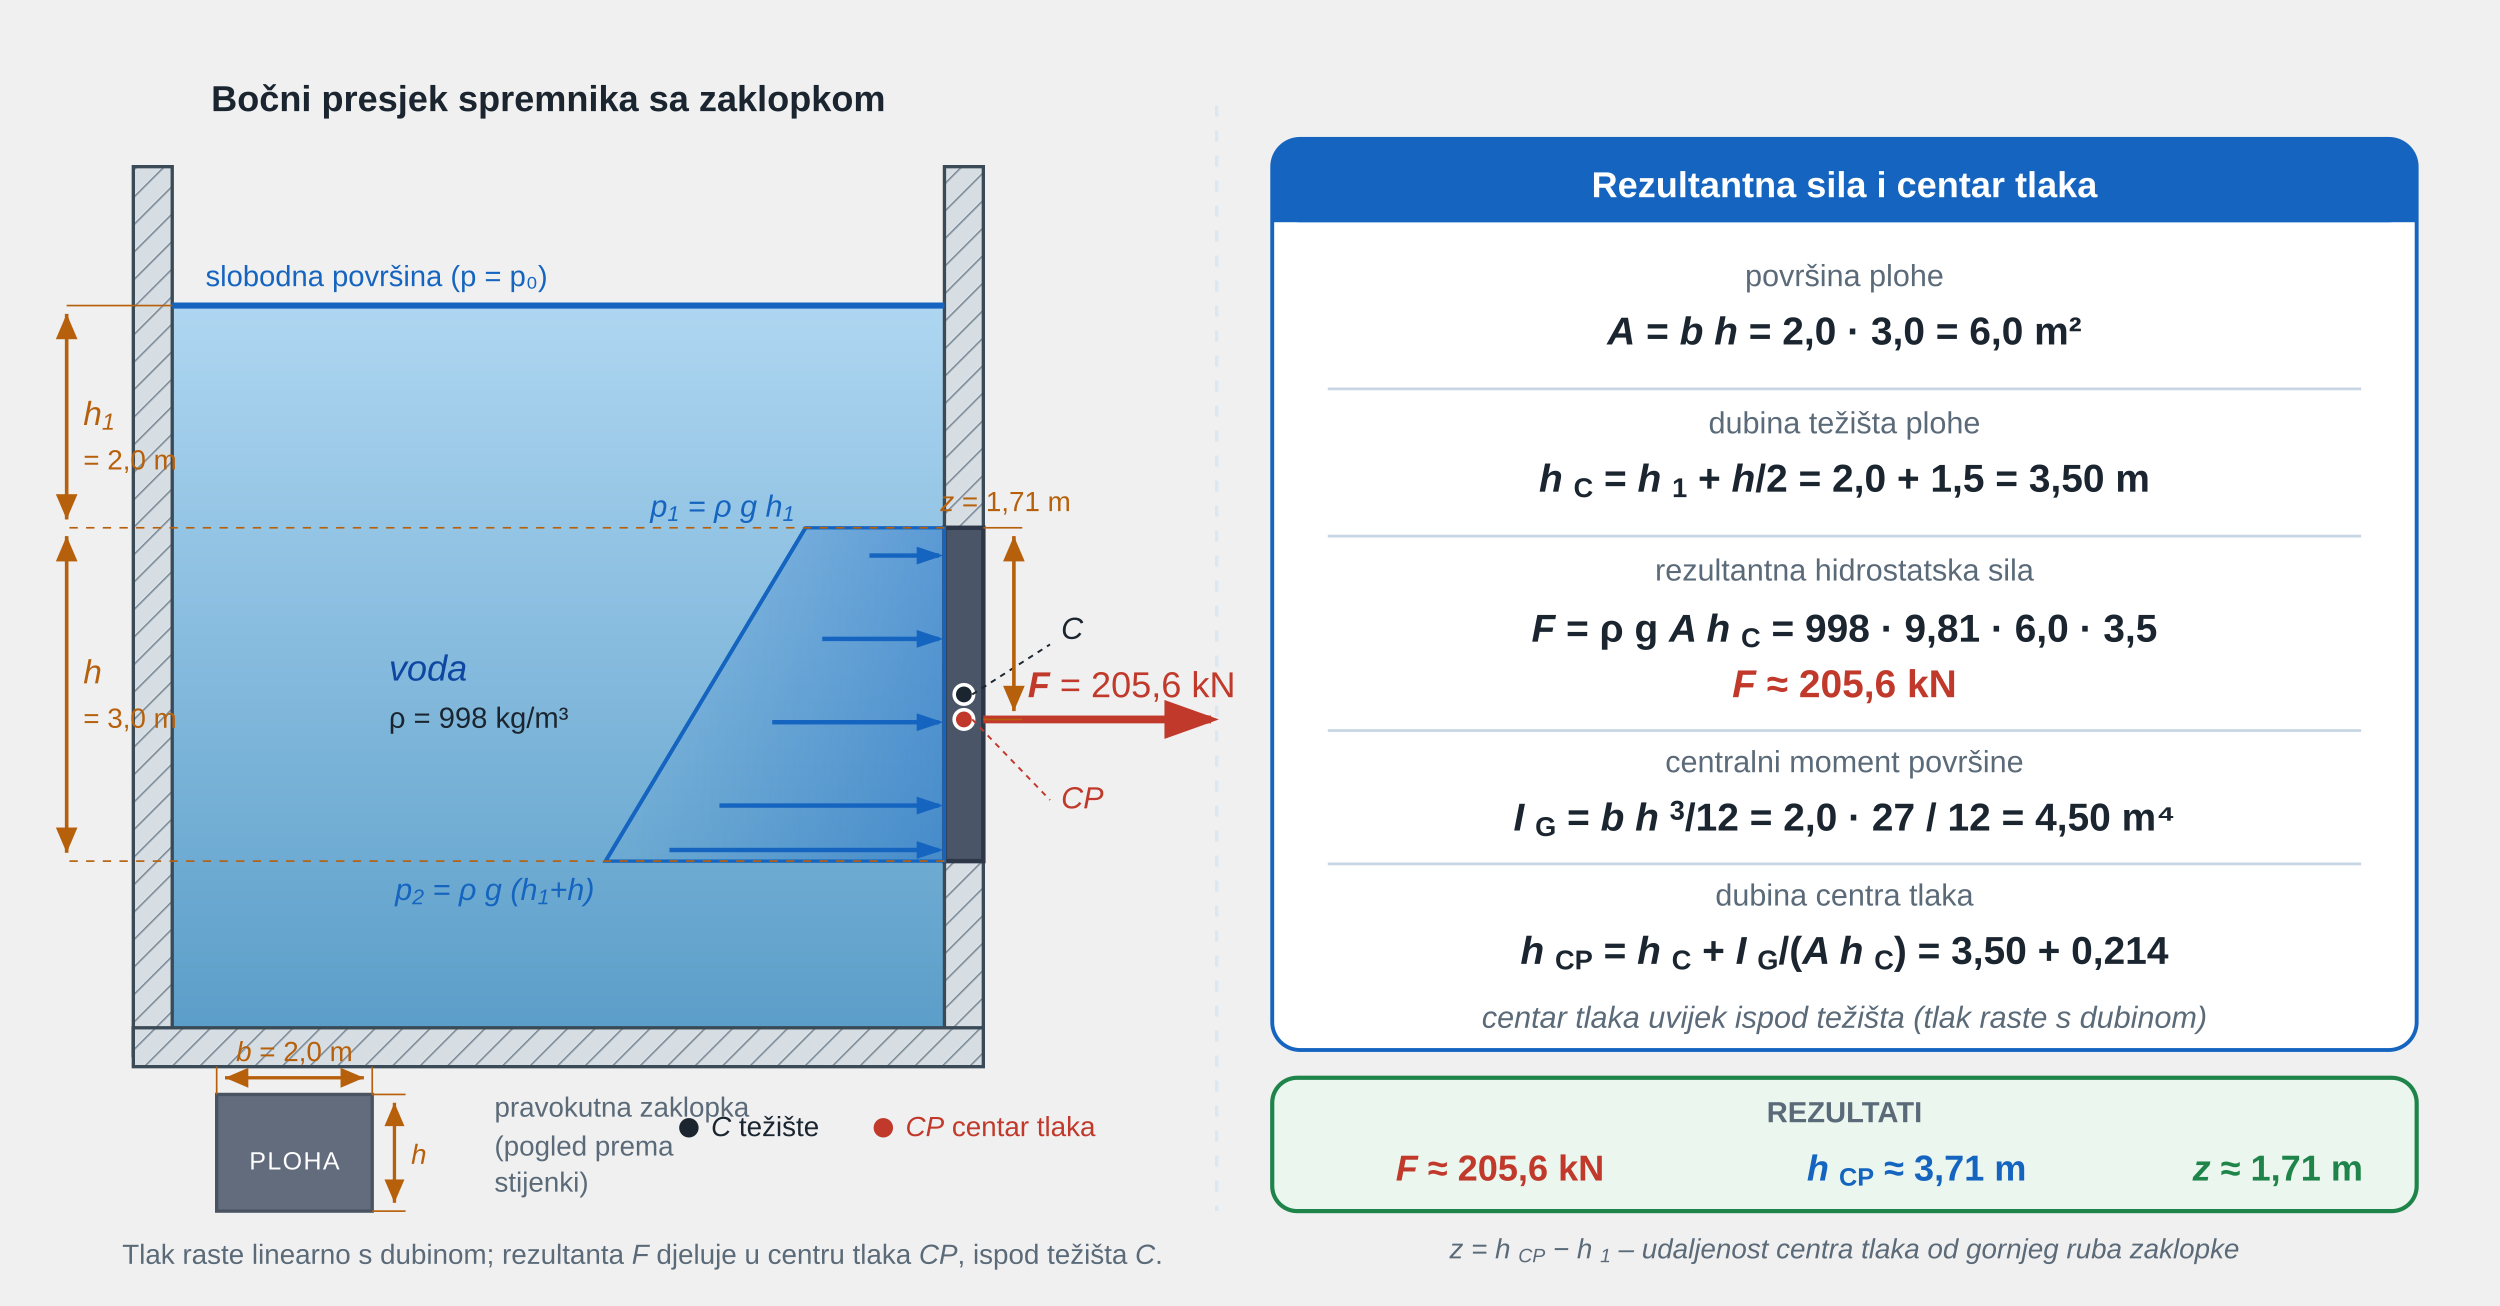
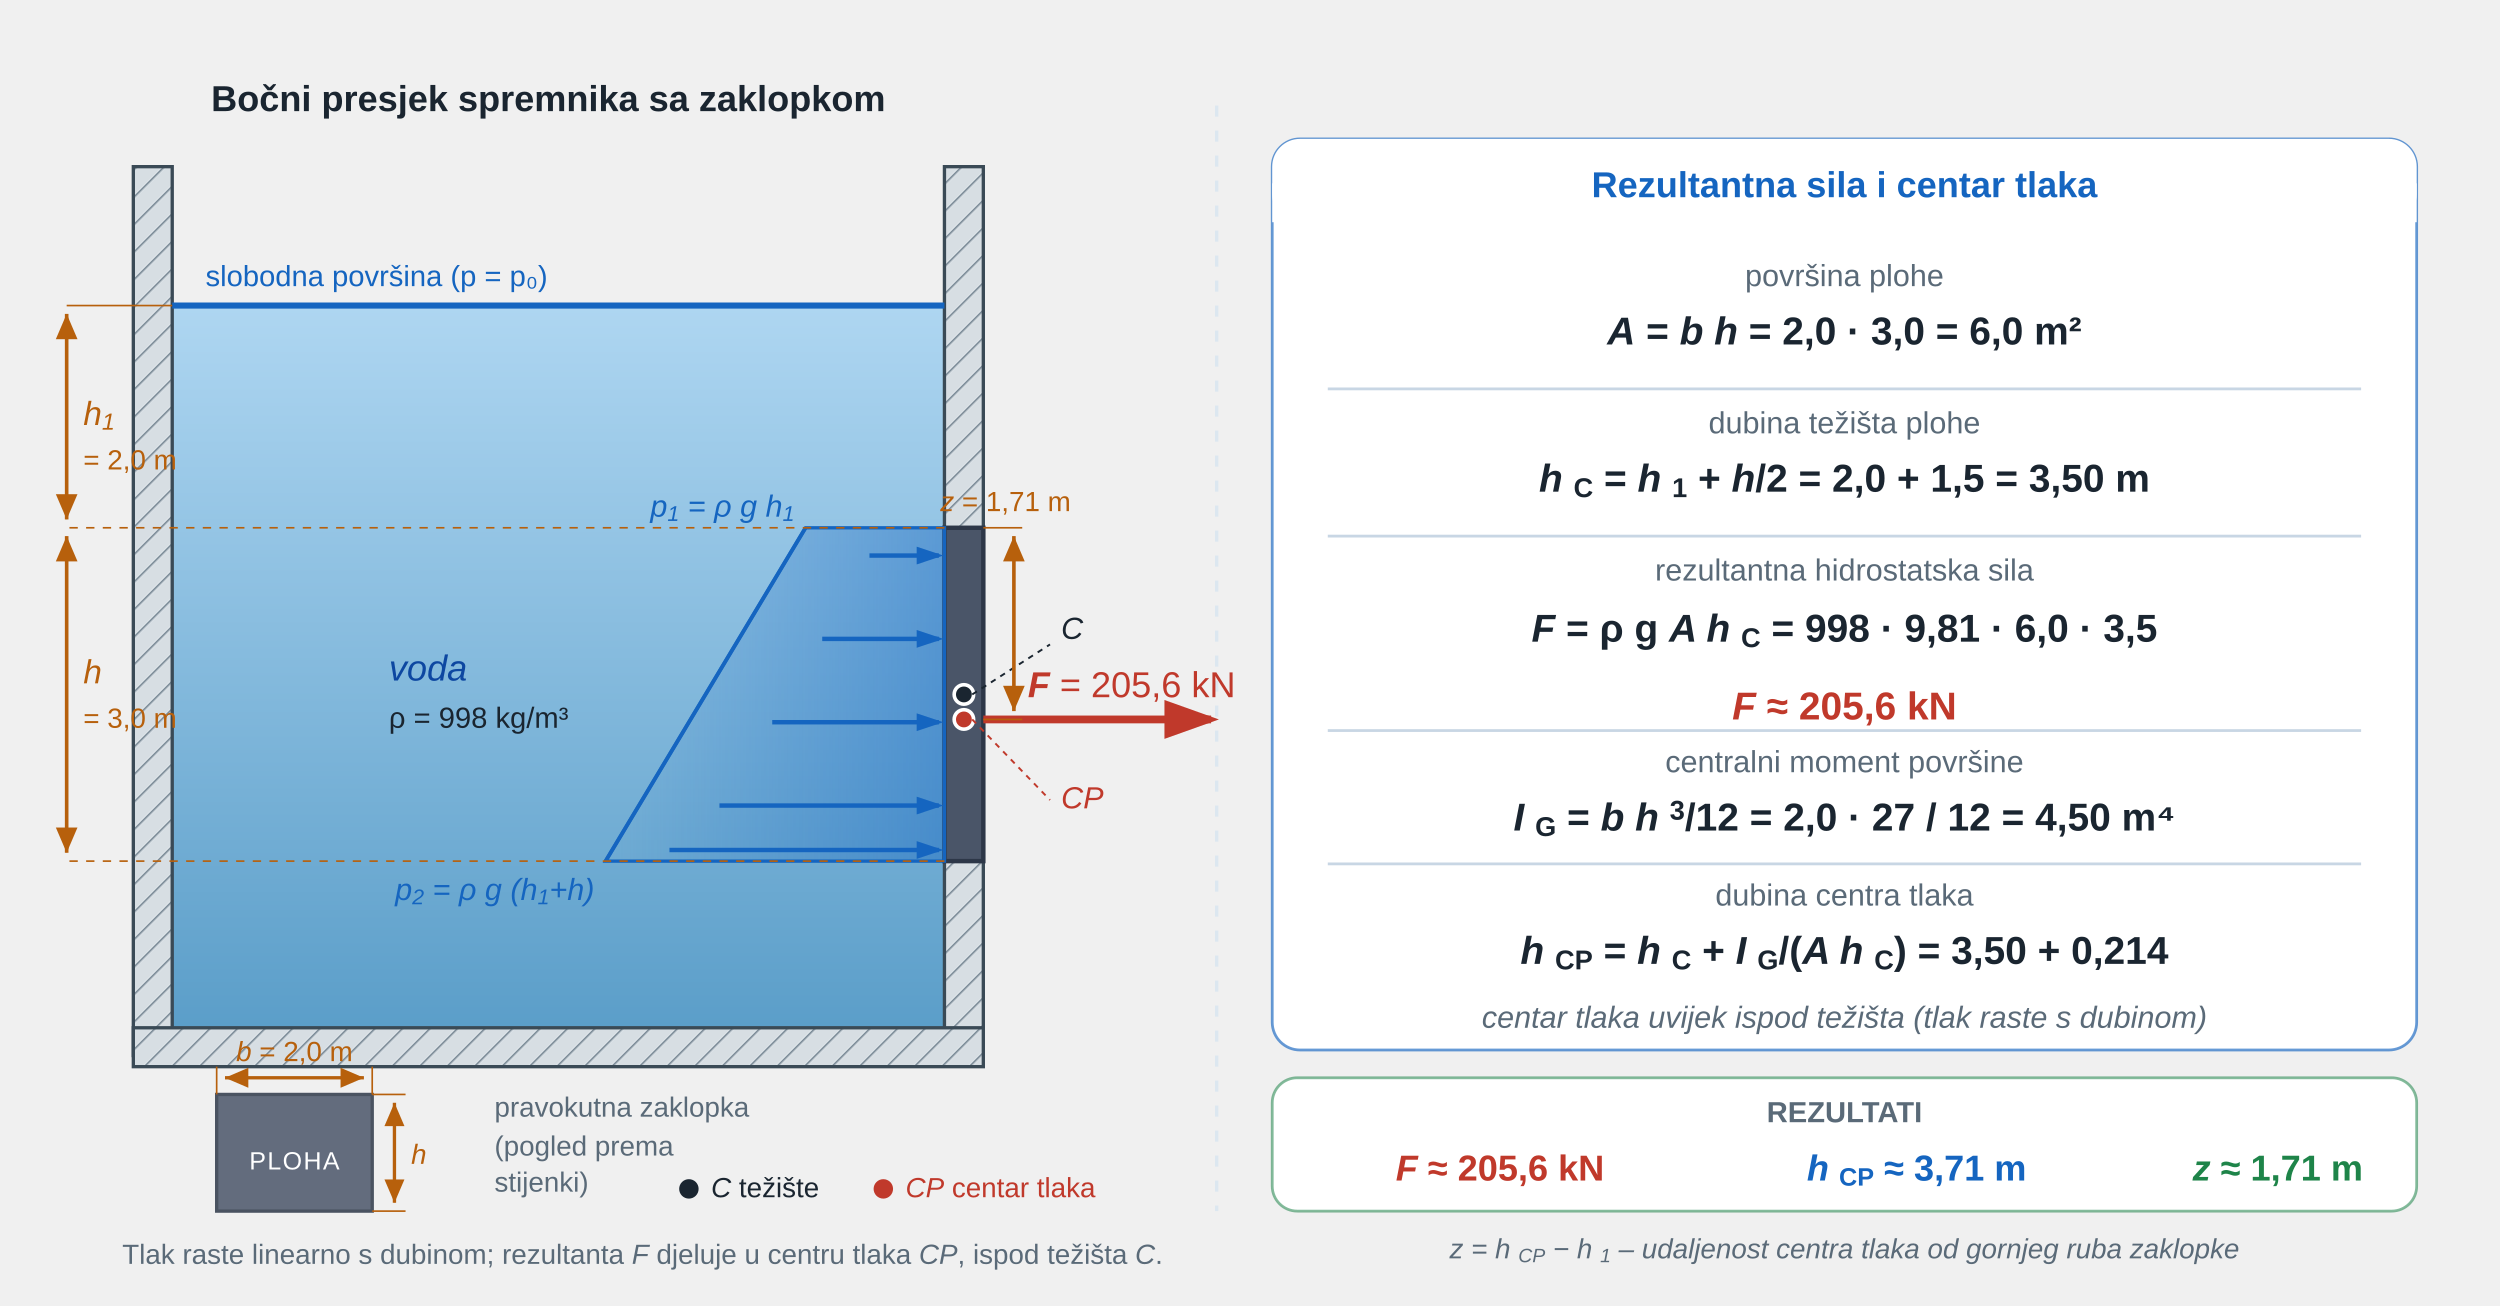
<svg xmlns="http://www.w3.org/2000/svg" viewBox="0 0 900 470" role="img" aria-labelledby="u05v1pz_title u05v1pz_desc" preserveAspectRatio="xMidYMid meet" style="display:block;width:100%;max-width:880px;height:auto;">
  <defs>
    <linearGradient id="u05v1pz_voda" x1="0" y1="0" x2="0" y2="1">
      <stop offset="0" stop-color="#aed6f1" />
      <stop offset="1" stop-color="#5b9ec9" />
    </linearGradient>
    <linearGradient id="u05v1pz_press" x1="0" y1="0" x2="1" y2="0">
      <stop offset="0" stop-color="#1565c0" stop-opacity="0" />
      <stop offset="1" stop-color="#1565c0" stop-opacity="0.45" />
    </linearGradient>
    <pattern id="u05v1pz_hatch" width="7" height="7" patternUnits="userSpaceOnUse" patternTransform="rotate(45)">
      <rect width="7" height="7" fill="#d7dee3" />
      <line x1="0" y1="0" x2="0" y2="7" stroke="#7a8a96" stroke-width="1.1" />
    </pattern>
    <marker id="u05v1pz_pr" markerWidth="6" markerHeight="4" refX="5" refY="2" orient="auto">
      <path d="M0,0 L0,4 L6,2 z" fill="#1565c0" />
    </marker>
    <marker id="u05v1pz_force" markerWidth="7" markerHeight="5" refX="6" refY="2.5" orient="auto">
      <path d="M0,0 L0,5 L7,2.5 z" fill="#c0392b" />
    </marker>
    <marker id="u05v1pz_dim" markerWidth="7" markerHeight="6" refX="7" refY="3" orient="auto">
      <path d="M0,0 L0,6 L7,3 z" fill="#b7600c" />
    </marker>
    <marker id="u05v1pz_dimL" markerWidth="7" markerHeight="6" refX="7" refY="3" orient="auto-start-reverse">
      <path d="M0,0 L0,6 L7,3 z" fill="#b7600c" />
    </marker>
  </defs>
  <line x1="438" y1="38" x2="438" y2="436" stroke="#dce7f0" stroke-width="1.2" stroke-dasharray="4,5" />
  <rect x="60" y="110" width="280" height="260" fill="url(#u05v1pz_voda)" />
  <rect x="340" y="60" width="14" height="130" fill="url(#u05v1pz_hatch)" stroke="#3a4a56" stroke-width="1.2" />
  <rect x="340" y="310" width="14" height="70" fill="url(#u05v1pz_hatch)" stroke="#3a4a56" stroke-width="1.2" />
  <rect x="340" y="190" width="14" height="120" fill="#4a5568" stroke="#2d3748" stroke-width="1.6" />
  <rect x="48" y="60" width="14" height="320" fill="url(#u05v1pz_hatch)" stroke="#3a4a56" stroke-width="1.2" />
  <rect x="48" y="370" width="306" height="14" fill="url(#u05v1pz_hatch)" stroke="#3a4a56" stroke-width="1.2" />
  <line x1="62" y1="110" x2="340" y2="110" stroke="#1565c0" stroke-width="2.2" />
  <polygon points="340,190 290,190 218,310 340,310" fill="url(#u05v1pz_press)" stroke="#1565c0" stroke-width="1.2" />
  <line x1="290" y1="190" x2="218" y2="310" stroke="#1565c0" stroke-width="1.4" />
  <line x1="313" y1="200" x2="338" y2="200" stroke="#1565c0" stroke-width="1.6" marker-end="url(#u05v1pz_pr)" />
  <line x1="296" y1="230" x2="338" y2="230" stroke="#1565c0" stroke-width="1.6" marker-end="url(#u05v1pz_pr)" />
  <line x1="278" y1="260" x2="338" y2="260" stroke="#1565c0" stroke-width="1.6" marker-end="url(#u05v1pz_pr)" />
  <line x1="259" y1="290" x2="338" y2="290" stroke="#1565c0" stroke-width="1.6" marker-end="url(#u05v1pz_pr)" />
  <line x1="241" y1="306" x2="338" y2="306" stroke="#1565c0" stroke-width="1.6" marker-end="url(#u05v1pz_pr)" />
  <circle cx="347" cy="250" r="3.5" fill="#1a2530" stroke="white" stroke-width="1.3" />
  <circle cx="347" cy="259" r="3.5" fill="#c0392b" stroke="white" stroke-width="1.3" />
  <line x1="354" y1="259" x2="436" y2="259" stroke="#c0392b" stroke-width="2.8" marker-end="url(#u05v1pz_force)" />
  <line x1="350" y1="250" x2="378" y2="232" stroke="#1a2530" stroke-width="0.7" stroke-dasharray="2,2" />
  <line x1="350" y1="259" x2="378" y2="288" stroke="#c0392b" stroke-width="0.7" stroke-dasharray="2,2" />
-   <g>
+   <g transform="translate(0 22)">
    <circle cx="248" cy="406" r="3.5" fill="#1a2530" />
    <circle cx="318" cy="406" r="3.5" fill="#c0392b" />
    <text x="256" y="409" font-family="'Segoe UI',Arial,sans-serif" font-size="10" fill="#1a2530">
      <tspan font-style="italic">C</tspan> težište</text>
    <text x="326" y="409" font-family="'Segoe UI',Arial,sans-serif" font-size="10" fill="#c0392b">
      <tspan font-style="italic">CP</tspan> centar tlaka</text>
  </g>
  <g>
    <rect x="78" y="394" width="56" height="42" fill="#4a5568" stroke="#2d3748" stroke-width="1.2" opacity="0.85" />
    <line x1="78" y1="394" x2="78" y2="384" stroke="#b7600c" stroke-width="0.6" />
    <line x1="134" y1="394" x2="134" y2="384" stroke="#b7600c" stroke-width="0.6" />
    <line x1="81" y1="388" x2="131" y2="388" stroke="#b7600c" stroke-width="1.2" marker-start="url(#u05v1pz_dimL)" marker-end="url(#u05v1pz_dim)" />
    <line x1="134" y1="394" x2="146" y2="394" stroke="#b7600c" stroke-width="0.6" />
    <line x1="134" y1="436" x2="146" y2="436" stroke="#b7600c" stroke-width="0.6" />
    <line x1="142" y1="397" x2="142" y2="433" stroke="#b7600c" stroke-width="1.2" marker-start="url(#u05v1pz_dimL)" marker-end="url(#u05v1pz_dim)" />
    <text x="106" y="421" font-family="'Segoe UI',Arial,sans-serif" font-size="9" fill="white" text-anchor="middle" letter-spacing="0.5">PLOHA</text>
    <text x="178" y="402" font-family="'Segoe UI',Arial,sans-serif" font-size="10" fill="#5a6a78">pravokutna zaklopka</text>
    <text x="178" y="416" font-family="'Segoe UI',Arial,sans-serif" font-size="10" fill="#5a6a78">(pogled prema</text>
    <text x="178" y="429" font-family="'Segoe UI',Arial,sans-serif" font-size="10" fill="#5a6a78">stijenki)</text>
    <text x="106" y="382" font-family="'Segoe UI',Arial,sans-serif" font-size="10" fill="#b7600c" text-anchor="middle">
      <tspan font-style="italic">b</tspan> = 2,0 m</text>
    <text x="148" y="419" font-family="'Segoe UI',Arial,sans-serif" font-size="10" fill="#b7600c">
      <tspan font-style="italic">h</tspan>
    </text>
  </g>
-   <rect x="458" y="50" width="412" height="328" rx="10" fill="#ffffff" stroke="#1565c0" stroke-width="1.4" />
-   <rect x="458" y="50" width="412" height="30" rx="10" fill="#1565c0" />
-   <rect x="458" y="66" width="412" height="14" fill="#1565c0" />
+   <rect x="458" y="50" width="412" height="328" rx="10" fill="white" stroke="#1565c0" stroke-width="1" stroke-opacity="0.65" />
+   <rect x="458" y="50" width="412" height="30" rx="10" fill="white" stroke="none" />
+   <rect x="458" y="66" width="412" height="14" fill="white" stroke="none" />
  <line x1="478" y1="140" x2="850" y2="140" stroke="#c8d6e4" stroke-width="1" />
  <line x1="478" y1="193" x2="850" y2="193" stroke="#c8d6e4" stroke-width="1" />
  <line x1="478" y1="263" x2="850" y2="263" stroke="#c8d6e4" stroke-width="1" />
  <line x1="478" y1="311" x2="850" y2="311" stroke="#c8d6e4" stroke-width="1" />
-   <rect x="458" y="388" width="412" height="48" rx="9" fill="#eaf6ee" stroke="#1e8449" stroke-width="1.5" />
+   <rect x="458" y="388" width="412" height="48" rx="9" fill="white" stroke="#1e8449" stroke-width="1" stroke-opacity="0.55" />
  <line x1="62" y1="110" x2="24" y2="110" stroke="#b7600c" stroke-width="0.6" />
  <line x1="340" y1="190" x2="24" y2="190" stroke="#b7600c" stroke-width="0.6" stroke-dasharray="3,3" />
  <line x1="24" y1="113" x2="24" y2="187" stroke="#b7600c" stroke-width="1.3" marker-start="url(#u05v1pz_dimL)" marker-end="url(#u05v1pz_dim)" />
  <line x1="340" y1="310" x2="24" y2="310" stroke="#b7600c" stroke-width="0.6" stroke-dasharray="3,3" />
  <line x1="24" y1="193" x2="24" y2="307" stroke="#b7600c" stroke-width="1.3" marker-start="url(#u05v1pz_dimL)" marker-end="url(#u05v1pz_dim)" />
  <line x1="354" y1="190" x2="368" y2="190" stroke="#b7600c" stroke-width="0.6" />
  <line x1="354" y1="259" x2="368" y2="259" stroke="#b7600c" stroke-width="0.6" />
  <line x1="365" y1="193" x2="365" y2="256" stroke="#b7600c" stroke-width="1.3" marker-start="url(#u05v1pz_dimL)" marker-end="url(#u05v1pz_dim)" />
  <text x="76" y="40" font-family="'Segoe UI',Arial,sans-serif" font-size="13" font-weight="700" fill="#1a2530">Bočni presjek spremnika sa zaklopkom</text>
  <text x="74" y="103" font-family="'Segoe UI',Arial,sans-serif" font-size="10.5" fill="#1565c0">slobodna površina (p = p₀)</text>
  <text x="140" y="245" font-family="'Segoe UI',Arial,sans-serif" font-size="13" font-style="italic" fill="#0d47a1">voda</text>
  <text x="140" y="262" font-family="'Segoe UI',Arial,sans-serif" font-size="10.5" fill="#1a2530">ρ = 998 kg/m³</text>
  <text x="286" y="186" font-family="'Segoe UI',Arial,sans-serif" font-size="11" fill="#1565c0" text-anchor="end" font-style="italic">p<tspan baseline-shift="sub" font-size="0.7em">1</tspan> = ρ g h<tspan baseline-shift="sub" font-size="0.7em">1</tspan>
  </text>
  <text x="214" y="324" font-family="'Segoe UI',Arial,sans-serif" font-size="11" fill="#1565c0" text-anchor="end" font-style="italic">p<tspan baseline-shift="sub" font-size="0.7em">2</tspan> = ρ g (h<tspan baseline-shift="sub" font-size="0.7em">1</tspan>+h)</text>
  <text x="370" y="251" font-family="'Segoe UI',Arial,sans-serif" font-size="13" fill="#c0392b">
    <tspan font-weight="700" font-style="italic">F</tspan> = 205,6 kN</text>
  <text x="382" y="230" font-family="'Segoe UI',Arial,sans-serif" font-size="11" fill="#1a2530">
    <tspan font-style="italic">C</tspan>
  </text>
  <text x="382" y="291" font-family="'Segoe UI',Arial,sans-serif" font-size="11" fill="#c0392b">
    <tspan font-style="italic">CP</tspan>
  </text>
  <text x="44" y="455" font-family="'Segoe UI',Arial,sans-serif" font-size="10" fill="#5a6a78">Tlak raste linearno s dubinom; rezultanta <tspan font-style="italic">F</tspan> djeluje u centru tlaka <tspan font-style="italic">CP</tspan>, ispod težišta <tspan font-style="italic">C</tspan>.</text>
-   <text x="664" y="71" font-family="'Segoe UI',Arial,sans-serif" font-size="13" font-weight="700" text-anchor="middle" fill="#ffffff">Rezultantna sila i centar tlaka</text>
+   <text x="664" y="71" font-family="'Segoe UI',Arial,sans-serif" font-size="13" font-weight="700" text-anchor="middle" fill="#1565c0">Rezultantna sila i centar tlaka</text>
  <text x="664" y="103" font-family="'Segoe UI',Arial,sans-serif" font-size="11" text-anchor="middle" fill="#5a6a78">površina plohe</text>
  <text x="664" y="124" font-family="'Segoe UI',Arial,sans-serif" font-size="14" font-weight="700" text-anchor="middle" fill="#1a2530">
    <tspan font-style="italic">A</tspan> = <tspan font-style="italic">b h</tspan> = 2,0 · 3,0 = 6,0 m²</text>
  <text x="664" y="156" font-family="'Segoe UI',Arial,sans-serif" font-size="11" text-anchor="middle" fill="#5a6a78">dubina težišta plohe</text>
  <text x="664" y="177" font-family="'Segoe UI',Arial,sans-serif" font-size="14" font-weight="700" text-anchor="middle" fill="#1a2530">
    <tspan font-style="italic">h</tspan>
    <tspan baseline-shift="sub" font-size="0.7em">C</tspan> = <tspan font-style="italic">h</tspan>
    <tspan baseline-shift="sub" font-size="0.7em">1</tspan> + <tspan font-style="italic">h</tspan>/2 = 2,0 + 1,5 = 3,50 m</text>
  <text x="664" y="209" font-family="'Segoe UI',Arial,sans-serif" font-size="11" text-anchor="middle" fill="#5a6a78">rezultantna hidrostatska sila</text>
  <text x="664" y="231" font-family="'Segoe UI',Arial,sans-serif" font-size="14" font-weight="700" text-anchor="middle" fill="#1a2530">
    <tspan font-style="italic">F</tspan> = ρ g <tspan font-style="italic">A h</tspan>
    <tspan baseline-shift="sub" font-size="0.7em">C</tspan> = 998 · 9,81 · 6,0 · 3,5</text>
-   <text x="664" y="251" font-family="'Segoe UI',Arial,sans-serif" font-size="14" font-weight="700" text-anchor="middle" fill="#c0392b">
+   <text x="664" y="251" font-family="'Segoe UI',Arial,sans-serif" font-size="14" font-weight="700" text-anchor="middle" fill="#c0392b" transform="translate(0 8)">
    <tspan font-style="italic">F</tspan> ≈ 205,6 kN</text>
  <text x="664" y="278" font-family="'Segoe UI',Arial,sans-serif" font-size="11" text-anchor="middle" fill="#5a6a78">centralni moment površine</text>
  <text x="664" y="299" font-family="'Segoe UI',Arial,sans-serif" font-size="14" font-weight="700" text-anchor="middle" fill="#1a2530">
    <tspan font-style="italic">I</tspan>
    <tspan baseline-shift="sub" font-size="0.7em">G</tspan> = <tspan font-style="italic">b h</tspan>
    <tspan baseline-shift="super" font-size="0.7em">3</tspan>/12 = 2,0 · 27 / 12 = 4,50 m⁴</text>
  <text x="664" y="326" font-family="'Segoe UI',Arial,sans-serif" font-size="11" text-anchor="middle" fill="#5a6a78">dubina centra tlaka</text>
  <text x="664" y="347" font-family="'Segoe UI',Arial,sans-serif" font-size="14" font-weight="700" text-anchor="middle" fill="#1a2530">
    <tspan font-style="italic">h</tspan>
    <tspan baseline-shift="sub" font-size="0.7em">CP</tspan> = <tspan font-style="italic">h</tspan>
    <tspan baseline-shift="sub" font-size="0.7em">C</tspan> + <tspan font-style="italic">I</tspan>
    <tspan baseline-shift="sub" font-size="0.7em">G</tspan>/(<tspan font-style="italic">A h</tspan>
    <tspan baseline-shift="sub" font-size="0.7em">C</tspan>) = 3,50 + 0,214</text>
  <text x="664" y="370" font-family="'Segoe UI',Arial,sans-serif" font-size="11" font-style="italic" text-anchor="middle" fill="#5a6a78">centar tlaka uvijek ispod težišta (tlak raste s dubinom)</text>
  <text x="664" y="404" font-family="'Segoe UI',Arial,sans-serif" font-size="10.5" font-weight="700" text-anchor="middle" fill="#5a6a78">REZULTATI</text>
  <text x="540" y="425" font-family="'Segoe UI',Arial,sans-serif" font-size="13" font-weight="700" text-anchor="middle" fill="#c0392b">
    <tspan font-style="italic">F</tspan> ≈ 205,6 kN</text>
  <text x="690" y="425" font-family="'Segoe UI',Arial,sans-serif" font-size="13" font-weight="700" text-anchor="middle" fill="#1565c0">
    <tspan font-style="italic">h</tspan>
    <tspan baseline-shift="sub" font-size="0.7em">CP</tspan> ≈ 3,71 m</text>
  <text x="820" y="425" font-family="'Segoe UI',Arial,sans-serif" font-size="13" font-weight="700" text-anchor="middle" fill="#1e8449">
    <tspan font-style="italic">z</tspan> ≈ 1,71 m</text>
  <text x="664" y="453" font-family="'Segoe UI',Arial,sans-serif" font-size="10" font-style="italic" text-anchor="middle" fill="#5a6a78">
    <tspan font-style="italic">z</tspan> = <tspan font-style="italic">h</tspan>
    <tspan baseline-shift="sub" font-size="0.7em">CP</tspan> − <tspan font-style="italic">h</tspan>
    <tspan baseline-shift="sub" font-size="0.7em">1</tspan> – udaljenost centra tlaka od gornjeg ruba zaklopke</text>
  <text x="30" y="153" font-family="'Segoe UI',Arial,sans-serif" font-size="12" font-style="italic" fill="#b7600c">h<tspan baseline-shift="sub" font-size="0.7em">1</tspan>
  </text>
  <text x="30.0" y="169.0" font-family="'Segoe UI',Arial,sans-serif" font-size="10" fill="#b7600c">= 2,0 m</text>
  <text x="30" y="246" font-family="'Segoe UI',Arial,sans-serif" font-size="12" font-style="italic" fill="#b7600c">h</text>
  <text x="30.0" y="262.0" font-family="'Segoe UI',Arial,sans-serif" font-size="10" fill="#b7600c">= 3,0 m</text>
  <text x="362" y="184" font-family="'Segoe UI',Arial,sans-serif" font-size="10" fill="#b7600c" text-anchor="middle">
    <tspan font-style="italic">z</tspan> = 1,71 m</text>
</svg>
